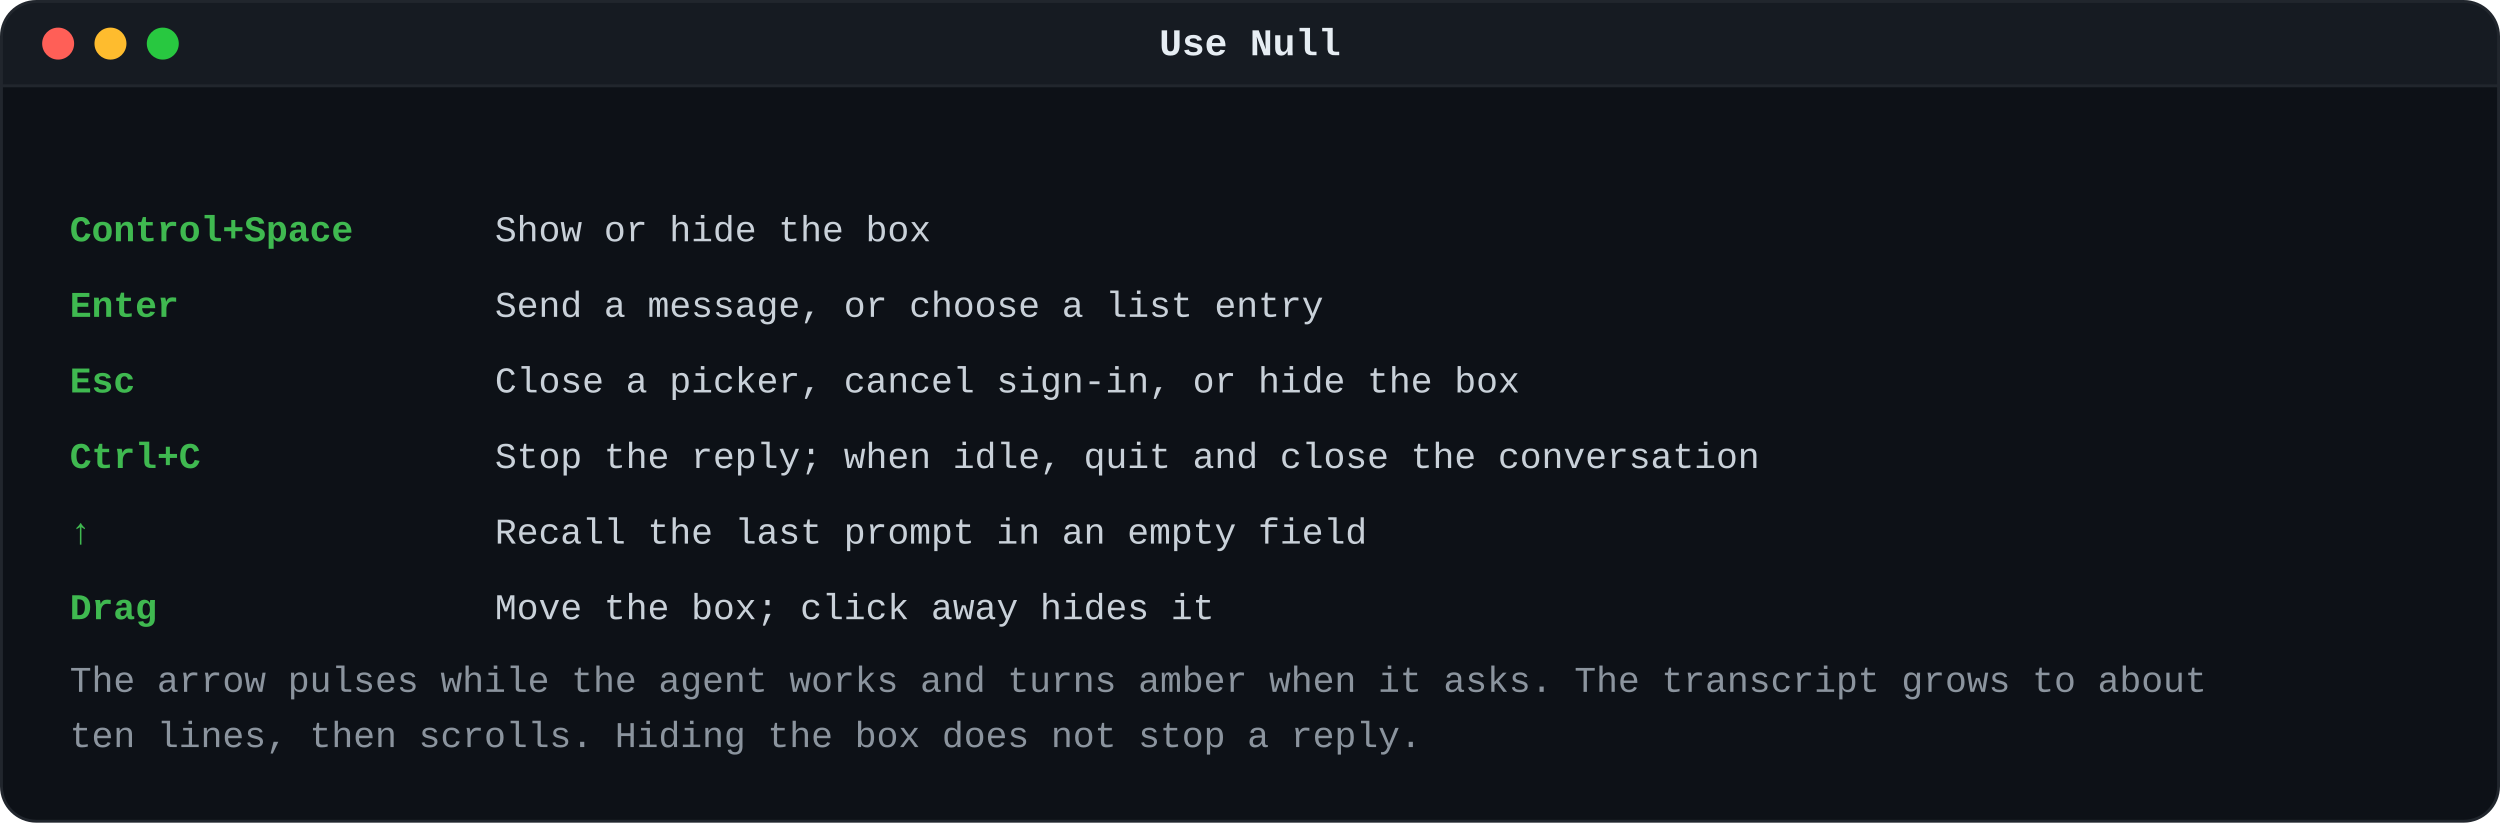
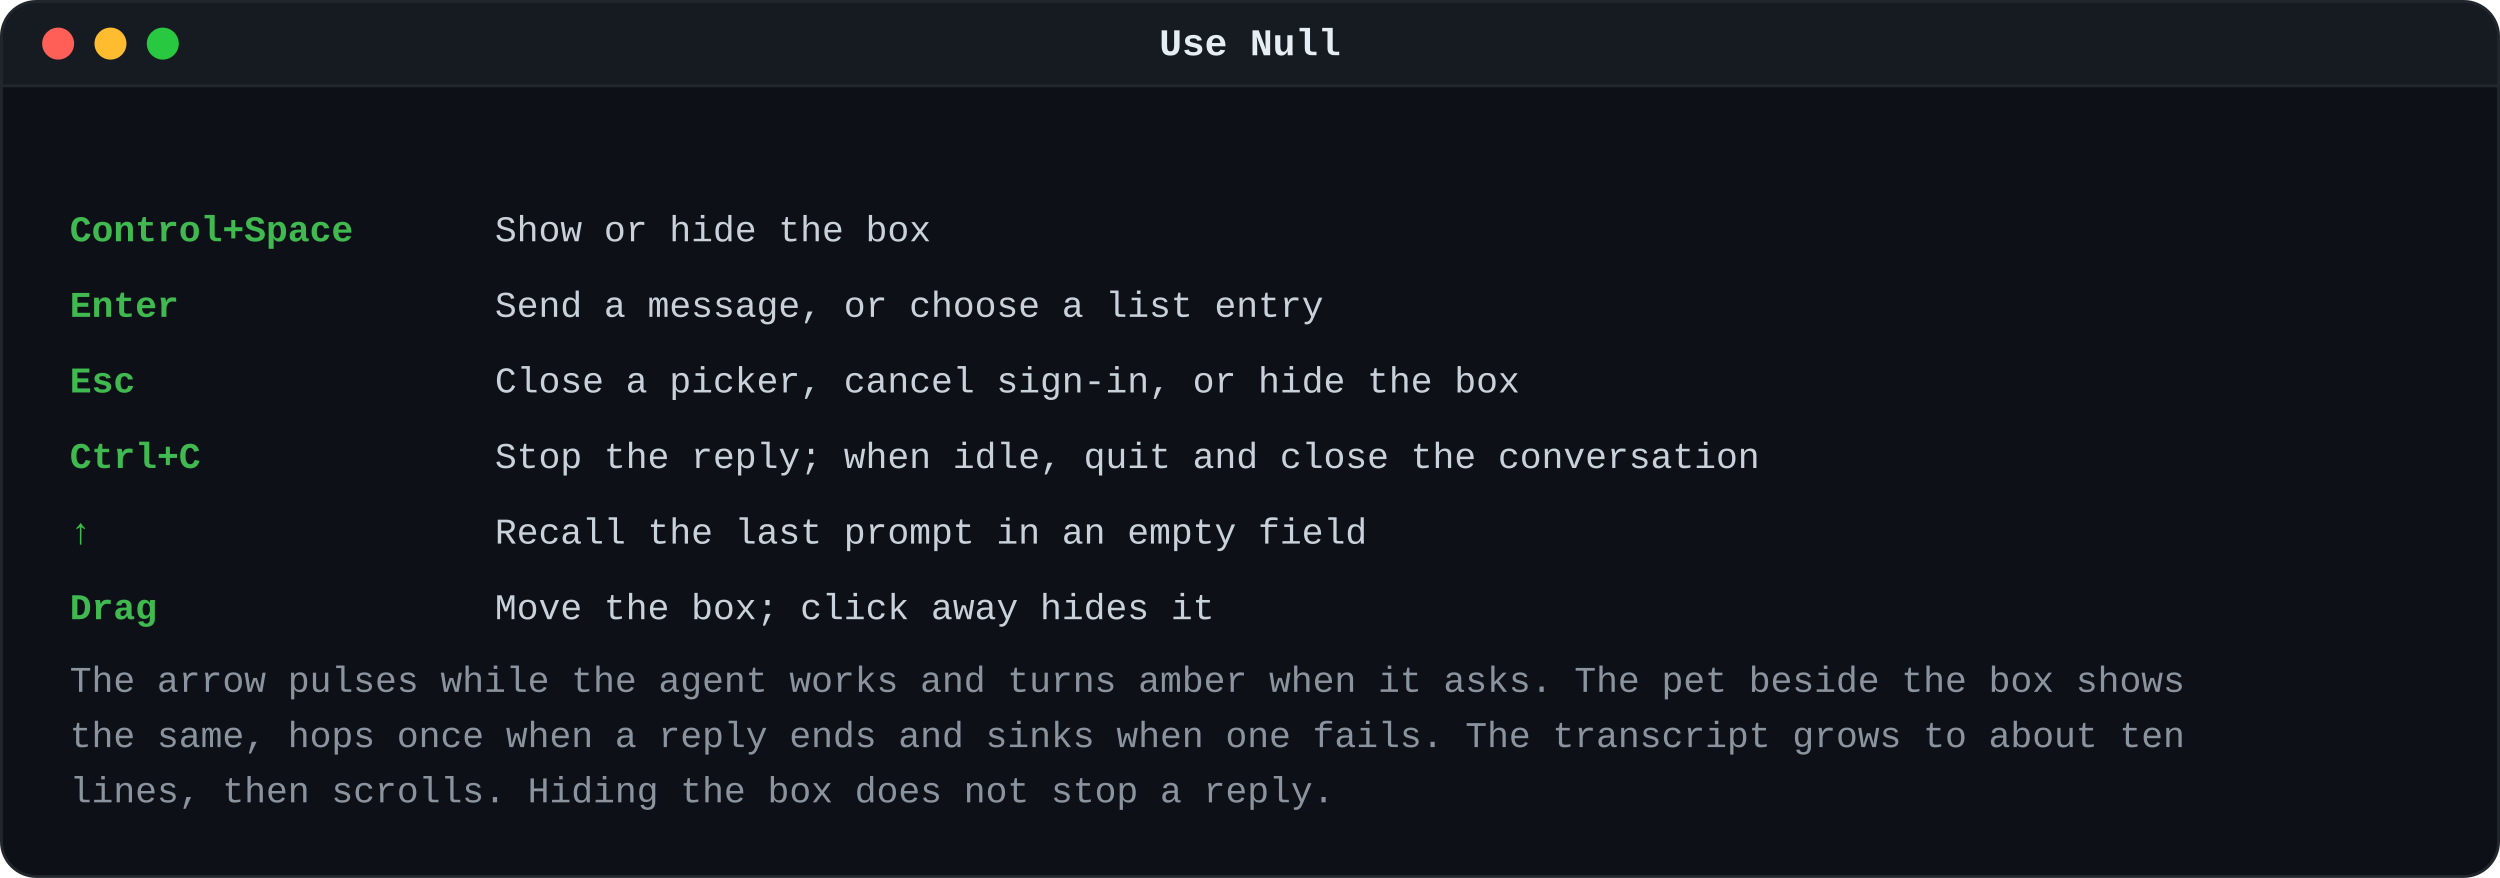
- <svg xmlns="http://www.w3.org/2000/svg" viewBox="0 0 860 283" width="860" height="283" fill="none" role="img" aria-label="Use Null. Control+Space: Show or hide the box Enter: Send a message, or choose a list entry Esc: Close a picker, cancel sign-in, or hide the box Ctrl+C: Stop the reply; when idle, quit and close the conversation ↑: Recall the last prompt in an empty field Drag: Move the box; click away hides it The arrow pulses while the agent works and turns amber when it asks. The transcript grows to about ten lines, then scrolls. Hiding the box does not stop a reply.">
+ <svg xmlns="http://www.w3.org/2000/svg" viewBox="0 0 860 302" width="860" height="302" fill="none" role="img" aria-label="Use Null. Control+Space: Show or hide the box Enter: Send a message, or choose a list entry Esc: Close a picker, cancel sign-in, or hide the box Ctrl+C: Stop the reply; when idle, quit and close the conversation ↑: Recall the last prompt in an empty field Drag: Move the box; click away hides it The arrow pulses while the agent works and turns amber when it asks. The pet beside the box shows the same, hops once when a reply ends and sinks when one fails. The transcript grows to about ten lines, then scrolls. Hiding the box does not stop a reply.">
  <style>
    text { font-family: ui-monospace,SFMono-Regular,'SF Mono',Menlo,Consolas,'Liberation Mono',monospace; }
    .rise { animation: rise .35s ease-out both; }
    .fade { animation: fade .4s ease-out both; }
    .blink { animation: blink 1.1s steps(1) infinite; }
    @keyframes rise { from { opacity: 0; transform: translateY(4px); } }
    @keyframes fade { from { opacity: 0; } }
    @keyframes blink { 50% { opacity: 0; } }
    @keyframes hold { 0%, 99.9% { opacity: 1; } 100% { opacity: 0; } }
    @media (prefers-reduced-motion: reduce) { * { animation: none !important; } }
  </style>
  <clipPath id="win">
-     <rect x="0.5" y="0.5" width="859" height="282" rx="12" />
+     <rect x="0.5" y="0.5" width="859" height="301" rx="12" />
  </clipPath>
  <g clip-path="url(#win)">
-     <rect width="860" height="283" fill="#0D1117" />
+     <rect width="860" height="302" fill="#0D1117" />
    <rect width="860" height="30" fill="#161B22" />
    <path d="M0 29.5H860" stroke="#21262D" />
    <circle cx="20" cy="15.0" r="5.5" fill="#FF5F57" />
    <circle cx="38" cy="15.0" r="5.5" fill="#FEBC2E" />
    <circle cx="56" cy="15.0" r="5.5" fill="#28C840" />
    <text x="430.0" y="19.0" font-size="13" font-weight="600" fill="#E6EDF3" text-anchor="middle">Use Null</text>
    <text x="24" y="83.0" font-size="12.5" font-weight="700" fill="#3FB950">Control+Space</text>
    <text x="170.25" y="83.0" font-size="12.5" fill="#C9D1D9">Show or hide the box</text>
    <text x="24" y="109.0" font-size="12.5" font-weight="700" fill="#3FB950">Enter</text>
    <text x="170.25" y="109.0" font-size="12.5" fill="#C9D1D9">Send a message, or choose a list entry</text>
    <text x="24" y="135.0" font-size="12.5" font-weight="700" fill="#3FB950">Esc</text>
    <text x="170.25" y="135.0" font-size="12.5" fill="#C9D1D9">Close a picker, cancel sign-in, or hide the box</text>
    <text x="24" y="161.0" font-size="12.5" font-weight="700" fill="#3FB950">Ctrl+C</text>
    <text x="170.25" y="161.0" font-size="12.5" fill="#C9D1D9">Stop the reply; when idle, quit and close the conversation</text>
    <text x="24" y="187.0" font-size="12.5" font-weight="700" fill="#3FB950">↑</text>
    <text x="170.25" y="187.0" font-size="12.5" fill="#C9D1D9">Recall the last prompt in an empty field</text>
    <text x="24" y="213.0" font-size="12.5" font-weight="700" fill="#3FB950">Drag</text>
    <text x="170.25" y="213.0" font-size="12.5" fill="#C9D1D9">Move the box; click away hides it</text>
-     <text x="24" y="238.0" font-size="12.5" fill="#8B949E">The arrow pulses while the agent works and turns amber when it asks. The transcript grows to about</text>
-     <text x="24" y="257.0" font-size="12.5" fill="#8B949E">ten lines, then scrolls. Hiding the box does not stop a reply.</text>
+     <text x="24" y="238.0" font-size="12.5" fill="#8B949E">The arrow pulses while the agent works and turns amber when it asks. The pet beside the box shows</text>
+     <text x="24" y="257.0" font-size="12.5" fill="#8B949E">the same, hops once when a reply ends and sinks when one fails. The transcript grows to about ten</text>
+     <text x="24" y="276.0" font-size="12.5" fill="#8B949E">lines, then scrolls. Hiding the box does not stop a reply.</text>
  </g>
-   <rect x="0.5" y="0.5" width="859" height="282" rx="12" stroke="#21262D" />
+   <rect x="0.5" y="0.5" width="859" height="301" rx="12" stroke="#21262D" />
</svg>
